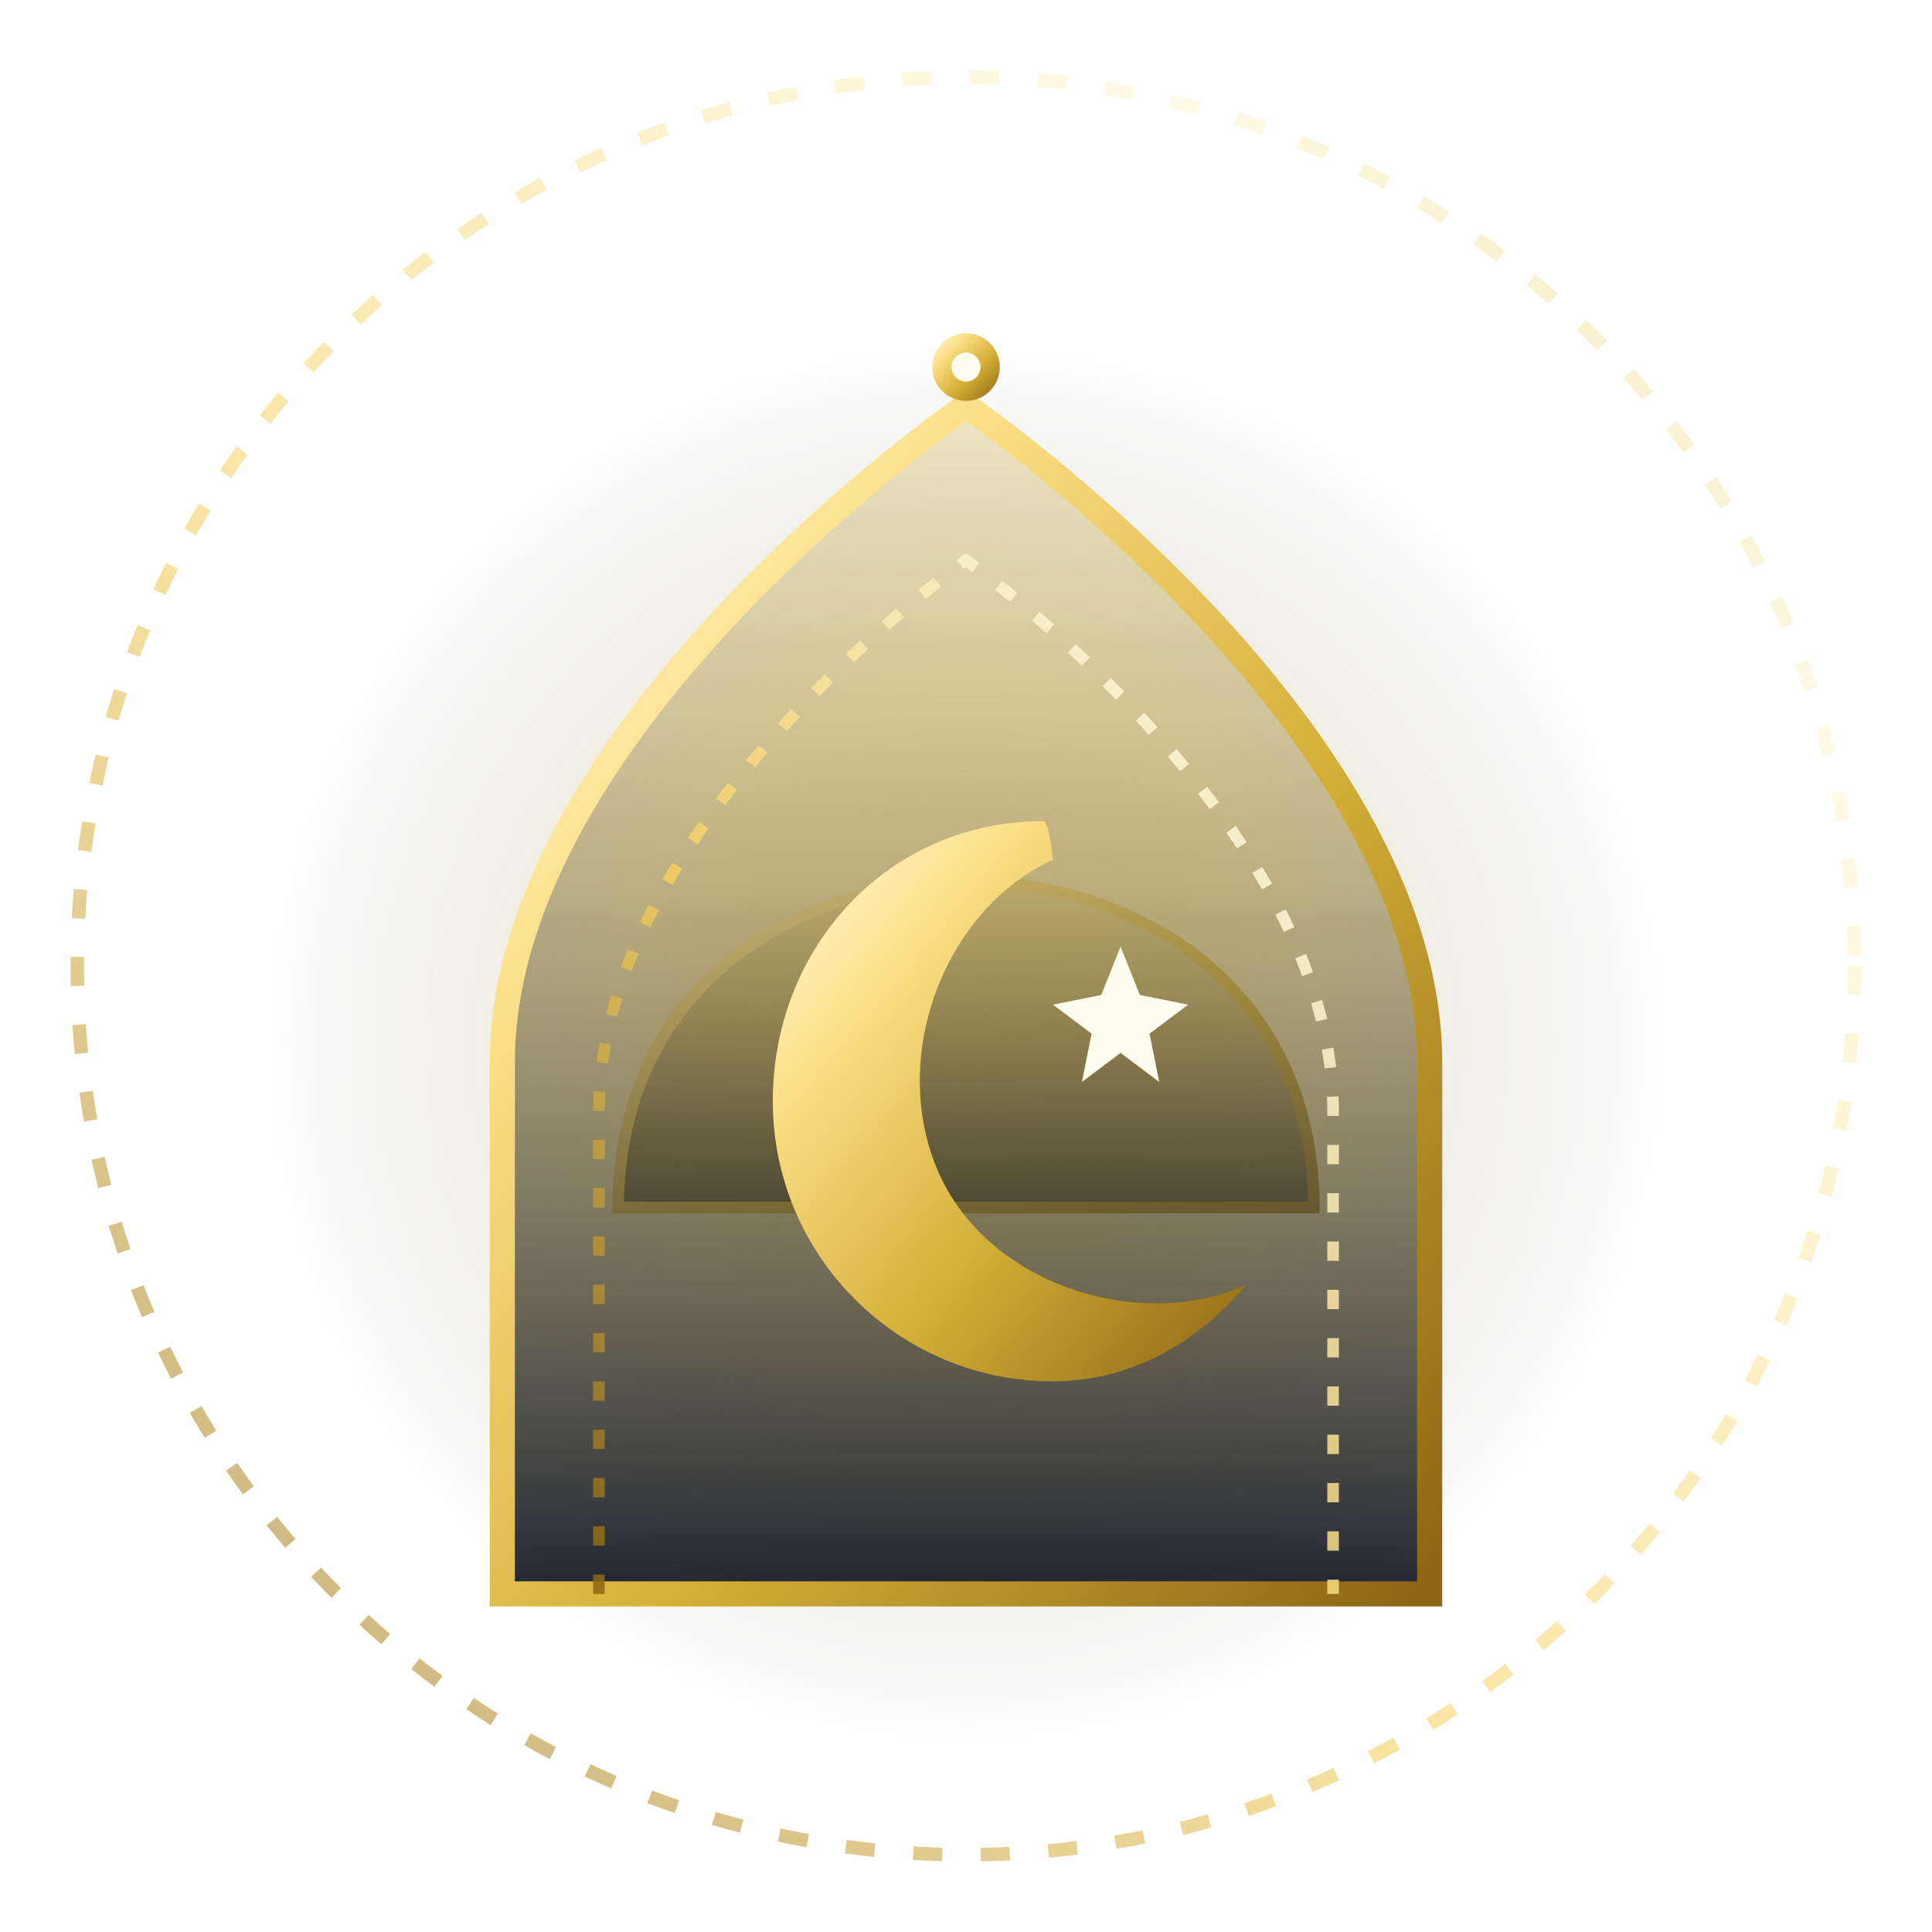
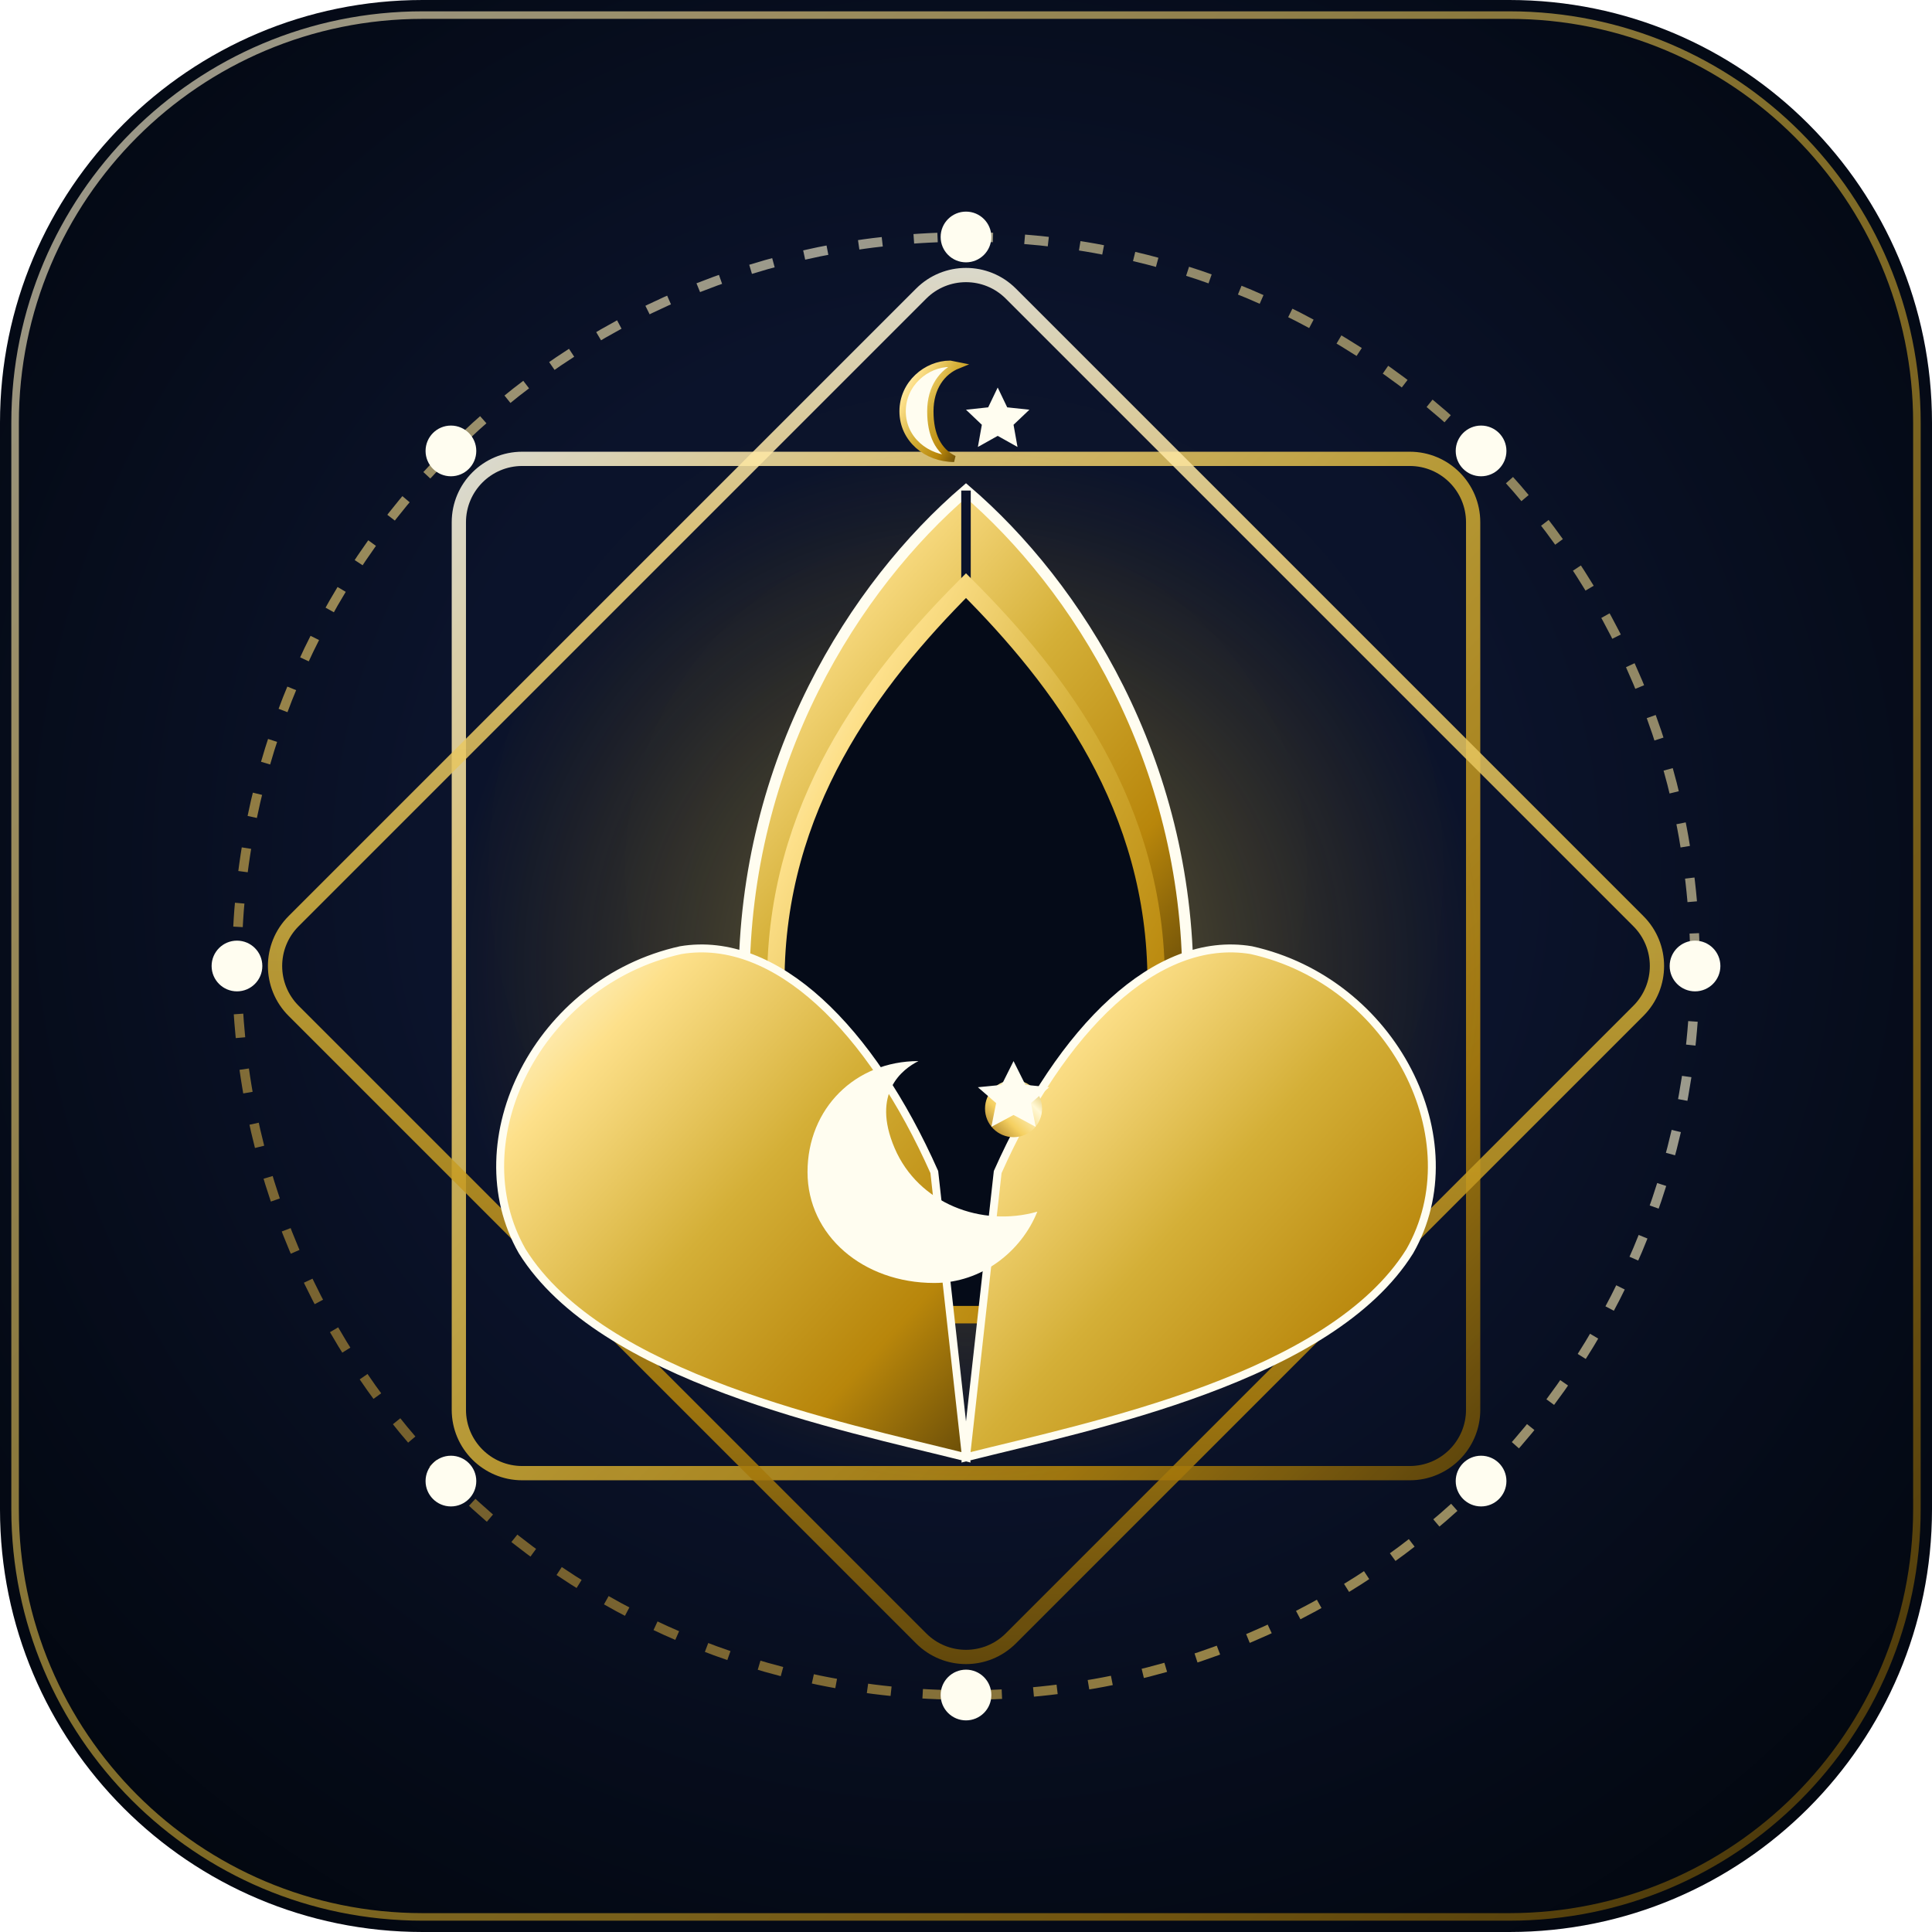
- <svg xmlns="http://www.w3.org/2000/svg" viewBox="0 0 200 200" width="64" height="64" fill="none">
+ <svg xmlns="http://www.w3.org/2000/svg" viewBox="0 0 512 512" width="512" height="512">
  <defs>
-     <linearGradient id="siraj-asset-0-bg" x1="0%" y1="0%" x2="100%" y2="100%">
-       <stop offset="0%" stop-color="#080F1F" />
-       <stop offset="50%" stop-color="#050914" />
-       <stop offset="100%" stop-color="#02050A" />
+     <radialGradient id="masterBg" cx="50%" cy="45%" r="70%">
+       <stop offset="0%" stop-color="#0F172A" />
+       <stop offset="40%" stop-color="#0B132B" />
+       <stop offset="75%" stop-color="#050B18" />
+       <stop offset="100%" stop-color="#02060D" />
+     </radialGradient>
+     <linearGradient id="goldPrimary" x1="0%" y1="0%" x2="100%" y2="100%">
+       <stop offset="0%" stop-color="#FFFDF0" />
+       <stop offset="20%" stop-color="#FDE08A" />
+       <stop offset="50%" stop-color="#D4AF37" />
+       <stop offset="80%" stop-color="#B8860B" />
+       <stop offset="100%" stop-color="#6B4E08" />
    </linearGradient>
-     <linearGradient id="siraj-asset-0-gold-primary" x1="0%" y1="0%" x2="100%" y2="100%">
-       <stop offset="0%" stop-color="#FFFDF0" />
-       <stop offset="25%" stop-color="#FDE08A" />
-       <stop offset="60%" stop-color="#D4AF37" />
-       <stop offset="100%" stop-color="#8C6614" />
-     </linearGradient>
-     <linearGradient id="siraj-asset-0-gold-radiant" x1="0%" y1="100%" x2="100%" y2="0%">
-       <stop offset="0%" stop-color="#8C6614" />
-       <stop offset="40%" stop-color="#F5D061" />
-       <stop offset="80%" stop-color="#FFF8D6" />
+     <linearGradient id="goldRadiant" x1="0%" y1="100%" x2="100%" y2="0%">
+       <stop offset="0%" stop-color="#9A6F1A" />
+       <stop offset="35%" stop-color="#F5D061" />
+       <stop offset="70%" stop-color="#FFF8D6" />
      <stop offset="100%" stop-color="#D4AF37" />
    </linearGradient>
-     <radialGradient id="siraj-asset-0-aura" cx="50%" cy="50%" r="50%">
-       <stop offset="0%" stop-color="#FDE08A" stop-opacity="0.8" />
-       <stop offset="50%" stop-color="#D4AF37" stop-opacity="0.3" />
-       <stop offset="100%" stop-color="#080F1F" stop-opacity="0" />
+     <radialGradient id="goldAura" cx="50%" cy="50%" r="50%">
+       <stop offset="0%" stop-color="#FDE08A" stop-opacity="0.6" />
+       <stop offset="45%" stop-color="#D4AF37" stop-opacity="0.25" />
+       <stop offset="100%" stop-color="#B8860B" stop-opacity="0" />
    </radialGradient>
-     <linearGradient id="siraj-asset-0-glass" x1="0%" y1="0%" x2="0%" y2="100%">
-       <stop offset="0%" stop-color="#D4AF37" stop-opacity="0.25" />
-       <stop offset="100%" stop-color="#050B18" stop-opacity="0.88" />
-     </linearGradient>
-     <linearGradient id="siraj-asset-0-kaaba-top" x1="0%" y1="0%" x2="100%" y2="100%">
+     <linearGradient id="kaabaTop" x1="0%" y1="0%" x2="100%" y2="100%">
      <stop offset="0%" stop-color="#2D3748" />
      <stop offset="100%" stop-color="#1A202C" />
    </linearGradient>
-     <linearGradient id="siraj-asset-0-kaaba-left" x1="0%" y1="0%" x2="0%" y2="100%">
+     <linearGradient id="kaabaLeft" x1="0%" y1="0%" x2="100%" y2="100%">
      <stop offset="0%" stop-color="#1A202C" />
+       <stop offset="100%" stop-color="#111827" />
+     </linearGradient>
+     <linearGradient id="kaabaRight" x1="0%" y1="0%" x2="100%" y2="100%">
+       <stop offset="0%" stop-color="#111827" />
      <stop offset="100%" stop-color="#0B0F19" />
    </linearGradient>
-     <linearGradient id="siraj-asset-0-kaaba-right" x1="0%" y1="0%" x2="0%" y2="100%">
-       <stop offset="0%" stop-color="#111827" />
-       <stop offset="100%" stop-color="#030712" />
-     </linearGradient>
  </defs>
-   <g>
+   <rect width="512" height="512" rx="112" fill="url(#masterBg)" />
+   <rect x="4" y="4" width="504" height="504" rx="108" fill="none" stroke="url(#goldPrimary)" stroke-width="2" opacity="0.6" />
+   <g transform="translate(46, 46) scale(2.1)">
+     <circle cx="100" cy="100" r="92" stroke="url(#goldRadiant)" stroke-width="1.2" stroke-dasharray="3 4" fill="none" opacity="0.6" />
+     <rect x="36" y="36" width="128" height="128" rx="8" stroke="url(#goldPrimary)" stroke-width="1.8" fill="none" opacity="0.85" />
+     <rect x="36" y="36" width="128" height="128" rx="8" transform="rotate(45 100 100)" stroke="url(#goldPrimary)" stroke-width="1.8" fill="none" opacity="0.85" />
+     <circle cx="100" cy="8" r="3.2" fill="#FFFDF0" />
+     <circle cx="192" cy="100" r="3.2" fill="#FFFDF0" />
+     <circle cx="100" cy="192" r="3.2" fill="#FFFDF0" />
+     <circle cx="8" cy="100" r="3.2" fill="#FFFDF0" />
+     <circle cx="165" cy="35" r="3.2" fill="#FFFDF0" />
+     <circle cx="165" cy="165" r="3.2" fill="#FFFDF0" />
+     <circle cx="35" cy="165" r="3.2" fill="#FFFDF0" />
+     <circle cx="35" cy="35" r="3.2" fill="#FFFDF0" />
+     <circle cx="100" cy="100" r="65" fill="url(#goldAura)" />
+     <path d="M 72 102 C 72 74 86 52 100 40 C 114 52 128 74 128 102 Z" fill="url(#goldPrimary)" stroke="#FFFDF0" stroke-width="1.4" />
+     <line x1="100" y1="40" x2="100" y2="102" stroke="#0B132B" stroke-width="1.2" />
+     <path d="M 76 144 L 76 102 C 76 80 88 64 100 52 C 112 64 124 80 124 102 L 124 144 Z" fill="#050B18" stroke="url(#goldPrimary)" stroke-width="2.2" />
+     <path d="M 100 162 C 84 158 54 152 44 136 C 36 122 46 102 64 98 C 76 96 88 108 96 126 Z" fill="url(#goldPrimary)" stroke="#FFFDF0" stroke-width="1" />
+     <path d="M 100 162 C 116 158 146 152 156 136 C 164 122 154 102 136 98 C 124 96 112 108 104 126 Z" fill="url(#goldPrimary)" stroke="#FFFDF0" stroke-width="1" />
+     <path d="M 98 24 C 95 24 92 26.5 92 30 C 92 33.5 95 36 98.5 36 C 96.5 35 95.5 33 95.5 30 C 95.5 27 97 25 99 24.2 Z" fill="#FFFDF0" stroke="url(#goldPrimary)" stroke-width="0.8" />
+     <polygon points="104,27 105.2,29.5 108,29.8 106,31.7 106.5,34.5 104,33.1 101.5,34.5 102,31.7 100,29.8 102.8,29.5" fill="#FFFDF0" />
    <g>
-       <circle cx="100" cy="100" r="92" stroke="url(#siraj-asset-0-gold-radiant)" stroke-width="1.4" stroke-dasharray="3 4" fill="none" opacity="0.6" />
-       <circle cx="100" cy="108" r="72" fill="url(#siraj-asset-0-aura)" opacity="0.6" />
-       <path d="M 64 125 C 64 80 136 80 136 125 Z" fill="url(#siraj-asset-0-glass)" stroke="url(#siraj-asset-0-gold-primary)" stroke-width="1.2" opacity="0.75" />
-       <path d="M 52 165 L 52 110 C 52 75 100 42 100 42 C 100 42 148 75 148 110 L 148 165 Z" fill="url(#siraj-asset-0-glass)" stroke="url(#siraj-asset-0-gold-primary)" stroke-width="2.6" />
-       <path d="M 62 165 L 62 115 C 62 85 100 58 100 58 C 100 58 138 85 138 115 L 138 165" fill="none" stroke="url(#siraj-asset-0-gold-radiant)" stroke-width="1.2" stroke-dasharray="2 3" opacity="0.85" />
-       <path d="M 108 85 C 92 85 80 98 80 114 C 80 130 93 143 109 143 C 117 143 124 139 129 133 C 118 138 102 133 97 121 C 92 109 98 94 109 89 C 108.7 86 108.3 85 108 85 Z" fill="url(#siraj-asset-0-gold-primary)" />
-       <polygon points="116,98 118,103 123,104 119,107 120,112 116,109 112,112 113,107 109,104 114,103" fill="#FFFDF0" />
-       <line x1="44" y1="165" x2="156" y2="165" stroke="url(#siraj-asset-0-gold-primary)" stroke-width="2.6" stroke-linecap="round" />
-       <line x1="56" y1="171" x2="144" y2="171" stroke="url(#siraj-asset-0-gold-radiant)" stroke-width="1.6" stroke-linecap="round" opacity="0.7" />
-       <circle cx="100" cy="38" r="3.5" fill="url(#siraj-asset-0-gold-primary)" />
-       <circle cx="100" cy="38" r="1.5" fill="#FFFDF0" />
+       <path d="M 94 112 C 86 112 80 118 80 126 C 80 134 87 140 96 140 C 102 140 107 136 109 131 C 102 133 94 130 91 123 C 88 116 92 113 94 112 Z" fill="#FFFDF0" />
+       <circle cx="106" cy="118" r="3.6" fill="url(#goldRadiant)" />
+       <polygon points="106,112 107.5,115 110.5,115.3 108.2,117.3 108.8,120.3 106,118.8 103.2,120.3 103.8,117.3 101.5,115.3 104.5,115" fill="#FFFDF0" />
+       <line x1="106" y1="122" x2="106" y2="128" stroke="url(#goldPrimary)" stroke-width="1.2" stroke-linecap="round" />
    </g>
  </g>
</svg>
